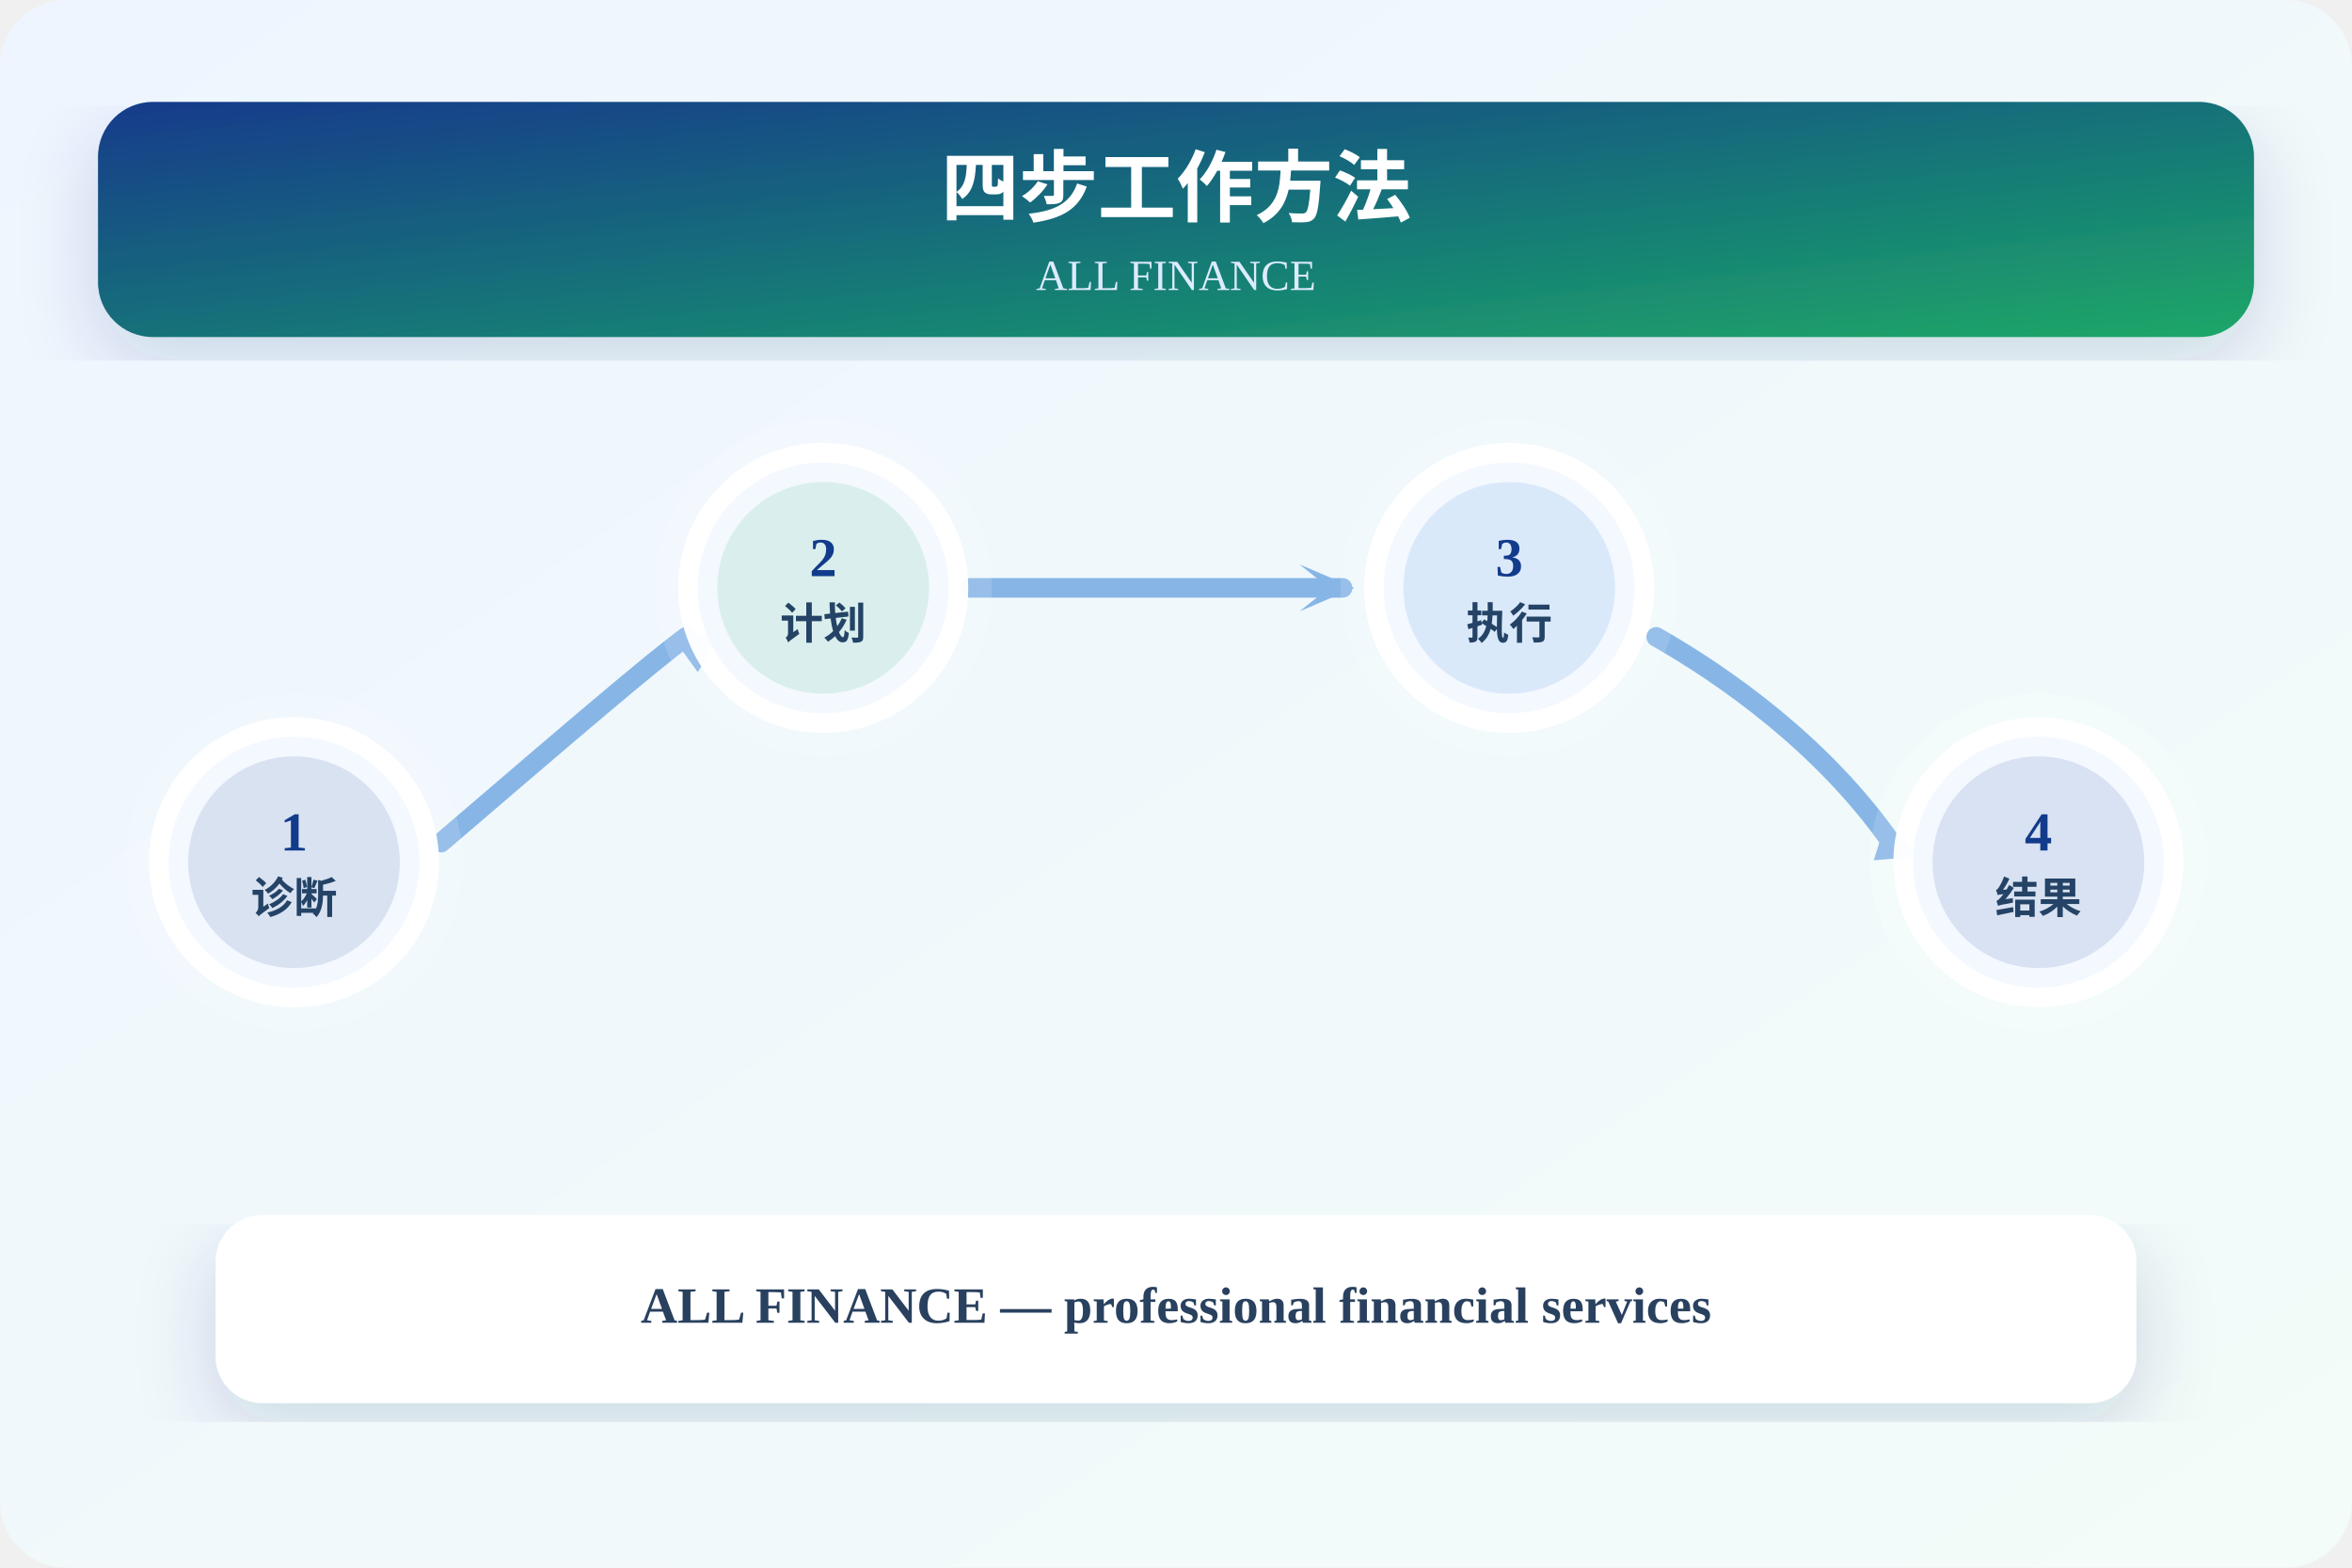
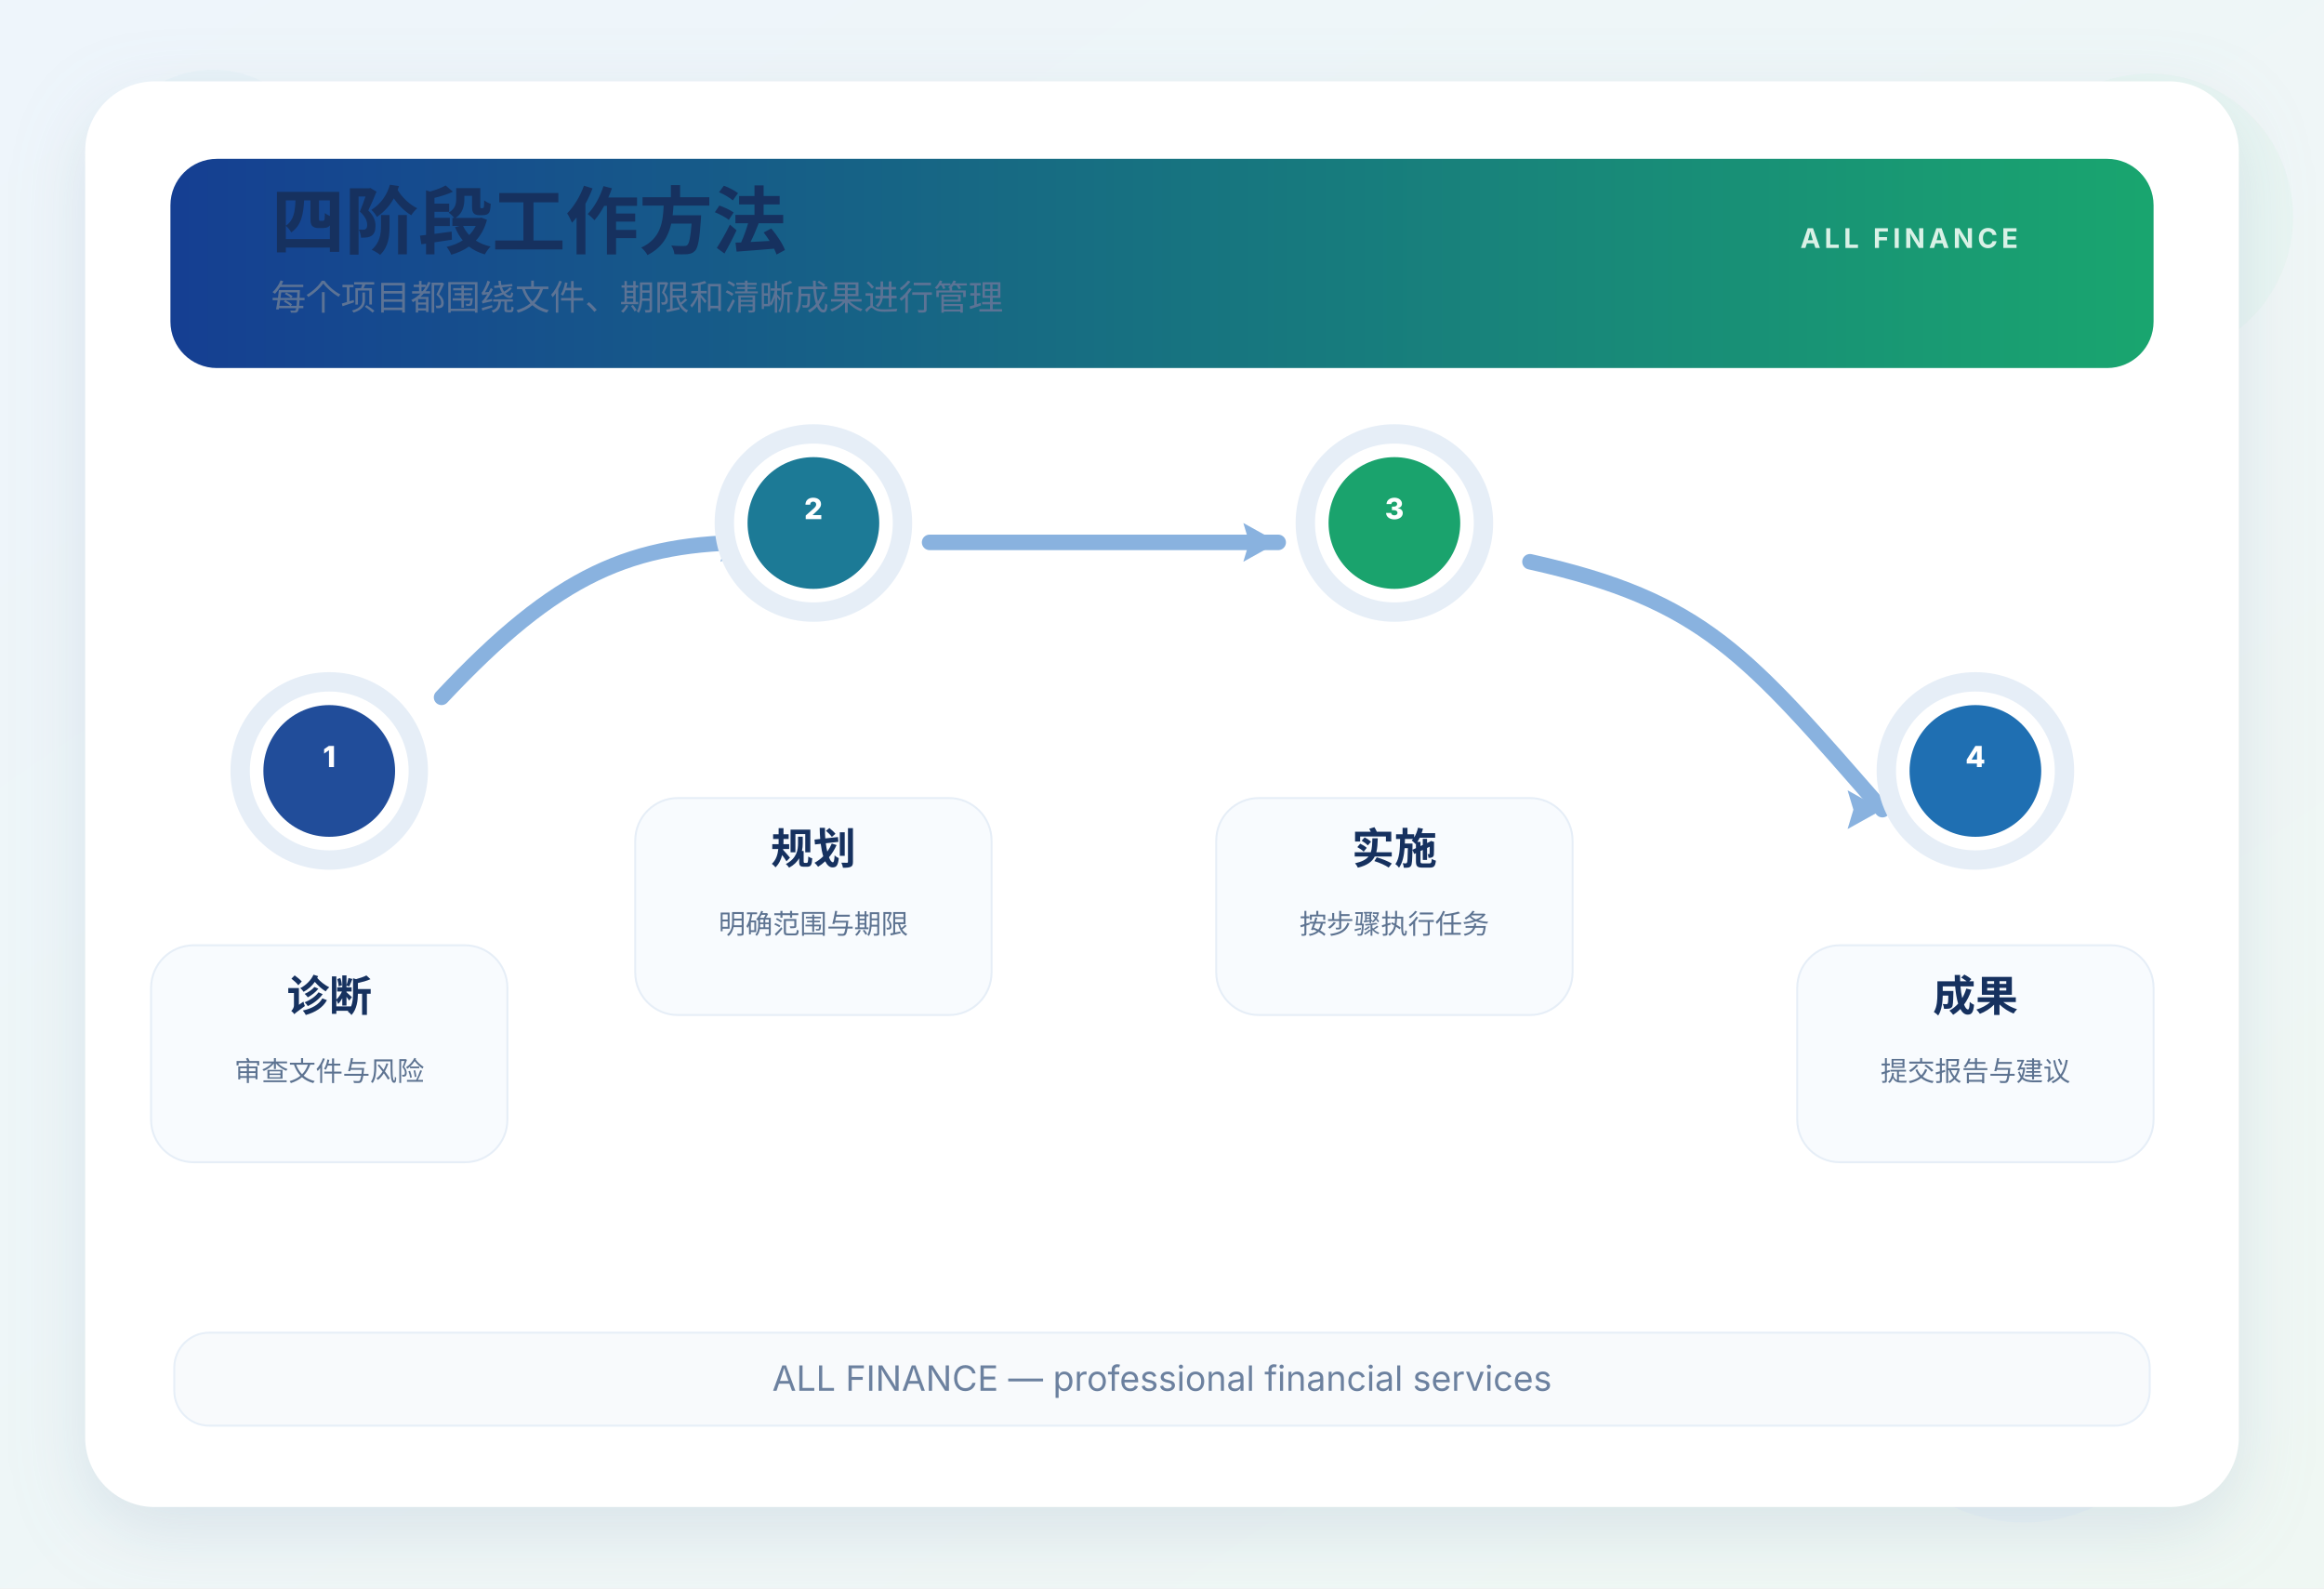
- <svg xmlns="http://www.w3.org/2000/svg" width="1200" height="800" viewBox="0 0 1200 800">
+ <svg xmlns="http://www.w3.org/2000/svg" width="1200" height="820" viewBox="0 0 1200 820" role="img" aria-label="四阶段工作方法">
  <defs>
-     <linearGradient id="bg" x1="0" y1="0" x2="1" y2="1">
-       <stop offset="0" stop-color="#eef5ff" />
-       <stop offset="1" stop-color="#f3fcf8" />
+     <linearGradient id="bg" x1="0" x2="1" y1="0" y2="1">
+       <stop offset="0%" stop-color="#eef5fb" />
+       <stop offset="100%" stop-color="#eff7f3" />
    </linearGradient>
-     <linearGradient id="card" x1="0" y1="0" x2="1" y2="1">
-       <stop offset="0" stop-color="#123b8b" />
-       <stop offset="1" stop-color="#1ca768" />
+     <linearGradient id="head" x1="0" x2="1">
+       <stop offset="0%" stop-color="#153f92" />
+       <stop offset="100%" stop-color="#19a56f" />
    </linearGradient>
-     <filter id="shadow">
-       <feDropShadow dx="0" dy="14" stdDeviation="20" flood-color="#0f2f6c" flood-opacity="0.16" />
+     <filter id="shadow" x="-20%" y="-20%" width="140%" height="140%">
+       <feDropShadow dx="0" dy="12" stdDeviation="18" flood-color="#9eb4c9" flood-opacity="0.28" />
    </filter>
+     <style>
+       text{font-family:Inter,Segoe UI,Arial,sans-serif; fill:#16315f}
+       .title{font-size:38px; font-weight:800}
+       .sub{font-size:18px; fill:#5c7395}
+       .stepnum{font-size:15px; font-weight:800; fill:#fff}
+       .steptitle{font-size:22px; font-weight:800}
+       .stepdesc{font-size:14px; fill:#5d7391}
+       .brand{font-size:14px; font-weight:700; letter-spacing:2px; fill:#d9f1e6}
+     </style>
  </defs>
-   <rect width="1200" height="800" rx="34" fill="url(#bg)" />
-   <rect x="50" y="52" width="1100" height="120" rx="28" fill="url(#card)" filter="url(#shadow)" />
-   <text x="600" y="110" text-anchor="middle" font-size="40" font-weight="800" fill="#fff">四步工作方法</text>
-   <text x="600" y="148" text-anchor="middle" font-size="22" fill="#dcecff">ALL FINANCE</text>
-   <path d="M225 430 C295 370 330 340 350 325" fill="none" stroke="#87b6e6" stroke-width="10" stroke-linecap="round" />
-   <path d="M343 325 l25 -2 -12 20" fill="#87b6e6" />
-   <path d="M495 300 C590 300 610 300 685 300" fill="none" stroke="#87b6e6" stroke-width="10" stroke-linecap="round" />
-   <path d="M678 300 l-15 -12 28 12 -28 12" fill="#87b6e6" />
-   <path d="M845 325 C880 345 930 380 965 430" fill="none" stroke="#87b6e6" stroke-width="10" stroke-linecap="round" />
-   <path d="M962 420 l18 17 -24 2" fill="#87b6e6" />
-   <circle cx="150" cy="440" r="86" fill="white" opacity="0.13" />
-   <circle cx="150" cy="440" r="74" fill="white" opacity="0.97" />
-   <circle cx="150" cy="440" r="64" fill="#f4f8ff" />
-   <circle cx="150" cy="440" r="54" fill="#123b8b" opacity="0.12" />
-   <text x="150" y="434" text-anchor="middle" font-size="28" font-weight="800" fill="#123b8b">1</text>
-   <text x="150" y="466" text-anchor="middle" font-size="22" font-weight="700" fill="#244366">诊断</text>
-   <circle cx="420" cy="300" r="86" fill="white" opacity="0.13" />
-   <circle cx="420" cy="300" r="74" fill="white" opacity="0.97" />
-   <circle cx="420" cy="300" r="64" fill="#f4f8ff" />
-   <circle cx="420" cy="300" r="54" fill="#16a66a" opacity="0.12" />
-   <text x="420" y="294" text-anchor="middle" font-size="28" font-weight="800" fill="#123b8b">2</text>
-   <text x="420" y="326" text-anchor="middle" font-size="22" font-weight="700" fill="#244366">计划</text>
-   <circle cx="770" cy="300" r="86" fill="white" opacity="0.13" />
-   <circle cx="770" cy="300" r="74" fill="white" opacity="0.97" />
-   <circle cx="770" cy="300" r="64" fill="#f4f8ff" />
-   <circle cx="770" cy="300" r="54" fill="#1b77d2" opacity="0.12" />
-   <text x="770" y="294" text-anchor="middle" font-size="28" font-weight="800" fill="#123b8b">3</text>
-   <text x="770" y="326" text-anchor="middle" font-size="22" font-weight="700" fill="#244366">执行</text>
-   <circle cx="1040" cy="440" r="86" fill="white" opacity="0.13" />
-   <circle cx="1040" cy="440" r="74" fill="white" opacity="0.97" />
-   <circle cx="1040" cy="440" r="64" fill="#f4f8ff" />
-   <circle cx="1040" cy="440" r="54" fill="#0b3b8d" opacity="0.12" />
-   <text x="1040" y="434" text-anchor="middle" font-size="28" font-weight="800" fill="#123b8b">4</text>
-   <text x="1040" y="466" text-anchor="middle" font-size="22" font-weight="700" fill="#244366">结果</text>
-   <rect x="110" y="620" width="980" height="96" rx="24" fill="#ffffff" filter="url(#shadow)" />
-   <text x="600" y="675" text-anchor="middle" font-size="26" font-weight="700" fill="#29415f">ALL FINANCE — professional financial services</text>
+   <rect width="1200" height="820" fill="url(#bg)" />
+   <g opacity="0.28">
+     <circle cx="110" cy="92" r="56" fill="#d9e8f5" />
+     <circle cx="1110" cy="112" r="74" fill="#d9efe5" />
+     <circle cx="1045" cy="700" r="86" fill="#dce9f8" />
+   </g>
+   <rect x="44" y="42" width="1112" height="736" rx="36" fill="#ffffff" filter="url(#shadow)" />
+   <rect x="88" y="82" width="1024" height="108" rx="24" fill="url(#head)" />
+   <text x="140" y="128" class="title" fill="#fff">四阶段工作方法</text>
+   <text x="140" y="160" class="sub" fill="#e9f3ff">每个项目都围绕文件、期限和清晰成果进行管理</text>
+   <text x="1042" y="128" class="brand" text-anchor="end">ALL FINANCE</text>
+   <g stroke="#89b2df" stroke-width="8" fill="none" stroke-linecap="round">
+     <path d="M228 360 C288 296, 326 280, 390 280" />
+     <path d="M480 280 L660 280" />
+     <path d="M790 290 C880 310, 902 338, 972 418" />
+   </g>
+   <g fill="#89b2df">
+     <path d="M390 280 l-18 -10 l3 10 l-3 10z" />
+     <path d="M660 280 l-18 -10 l3 10 l-3 10z" />
+     <path d="M972 418 l-18 -10 l3 10 l-3 10z" />
+   </g>
+   <g>
+     <circle cx="170" cy="398" r="46" fill="#fff" stroke="#e6eef7" stroke-width="10" />
+     <circle cx="170" cy="398" r="34" fill="#214d9a" />
+     <text x="170" y="396" class="stepnum" text-anchor="middle">1</text>
+     <rect x="78" y="488" width="184" height="112" rx="22" fill="#f8fbfe" stroke="#e6eef7" />
+     <text x="170" y="522" class="steptitle" text-anchor="middle">诊断</text>
+     <text x="170" y="558" class="stepdesc" text-anchor="middle">审查文件与风险</text>
+   </g>
+   <g>
+     <circle cx="420" cy="270" r="46" fill="#fff" stroke="#e6eef7" stroke-width="10" />
+     <circle cx="420" cy="270" r="34" fill="#1c7a96" />
+     <text x="420" y="268" class="stepnum" text-anchor="middle">2</text>
+     <rect x="328" y="412" width="184" height="112" rx="22" fill="#f8fbfe" stroke="#e6eef7" />
+     <text x="420" y="446" class="steptitle" text-anchor="middle">规划</text>
+     <text x="420" y="482" class="stepdesc" text-anchor="middle">明确范围与期限</text>
+   </g>
+   <g>
+     <circle cx="720" cy="270" r="46" fill="#fff" stroke="#e6eef7" stroke-width="10" />
+     <circle cx="720" cy="270" r="34" fill="#1aa36d" />
+     <text x="720" y="268" class="stepnum" text-anchor="middle">3</text>
+     <rect x="628" y="412" width="184" height="112" rx="22" fill="#f8fbfe" stroke="#e6eef7" />
+     <text x="720" y="446" class="steptitle" text-anchor="middle">实施</text>
+     <text x="720" y="482" class="stepdesc" text-anchor="middle">按步骤执行任务</text>
+   </g>
+   <g>
+     <circle cx="1020" cy="398" r="46" fill="#fff" stroke="#e6eef7" stroke-width="10" />
+     <circle cx="1020" cy="398" r="34" fill="#1f6fb2" />
+     <text x="1020" y="396" class="stepnum" text-anchor="middle">4</text>
+     <rect x="928" y="488" width="184" height="112" rx="22" fill="#f8fbfe" stroke="#e6eef7" />
+     <text x="1020" y="522" class="steptitle" text-anchor="middle">成果</text>
+     <text x="1020" y="558" class="stepdesc" text-anchor="middle">提交报告与建议</text>
+   </g>
+   <g opacity="0.9">
+     <rect x="90" y="688" width="1020" height="48" rx="18" fill="#f7fafc" stroke="#e4edf7" />
+     <text x="600" y="718" class="sub" text-anchor="middle">ALL FINANCE — professional financial services</text>
+   </g>
</svg>
